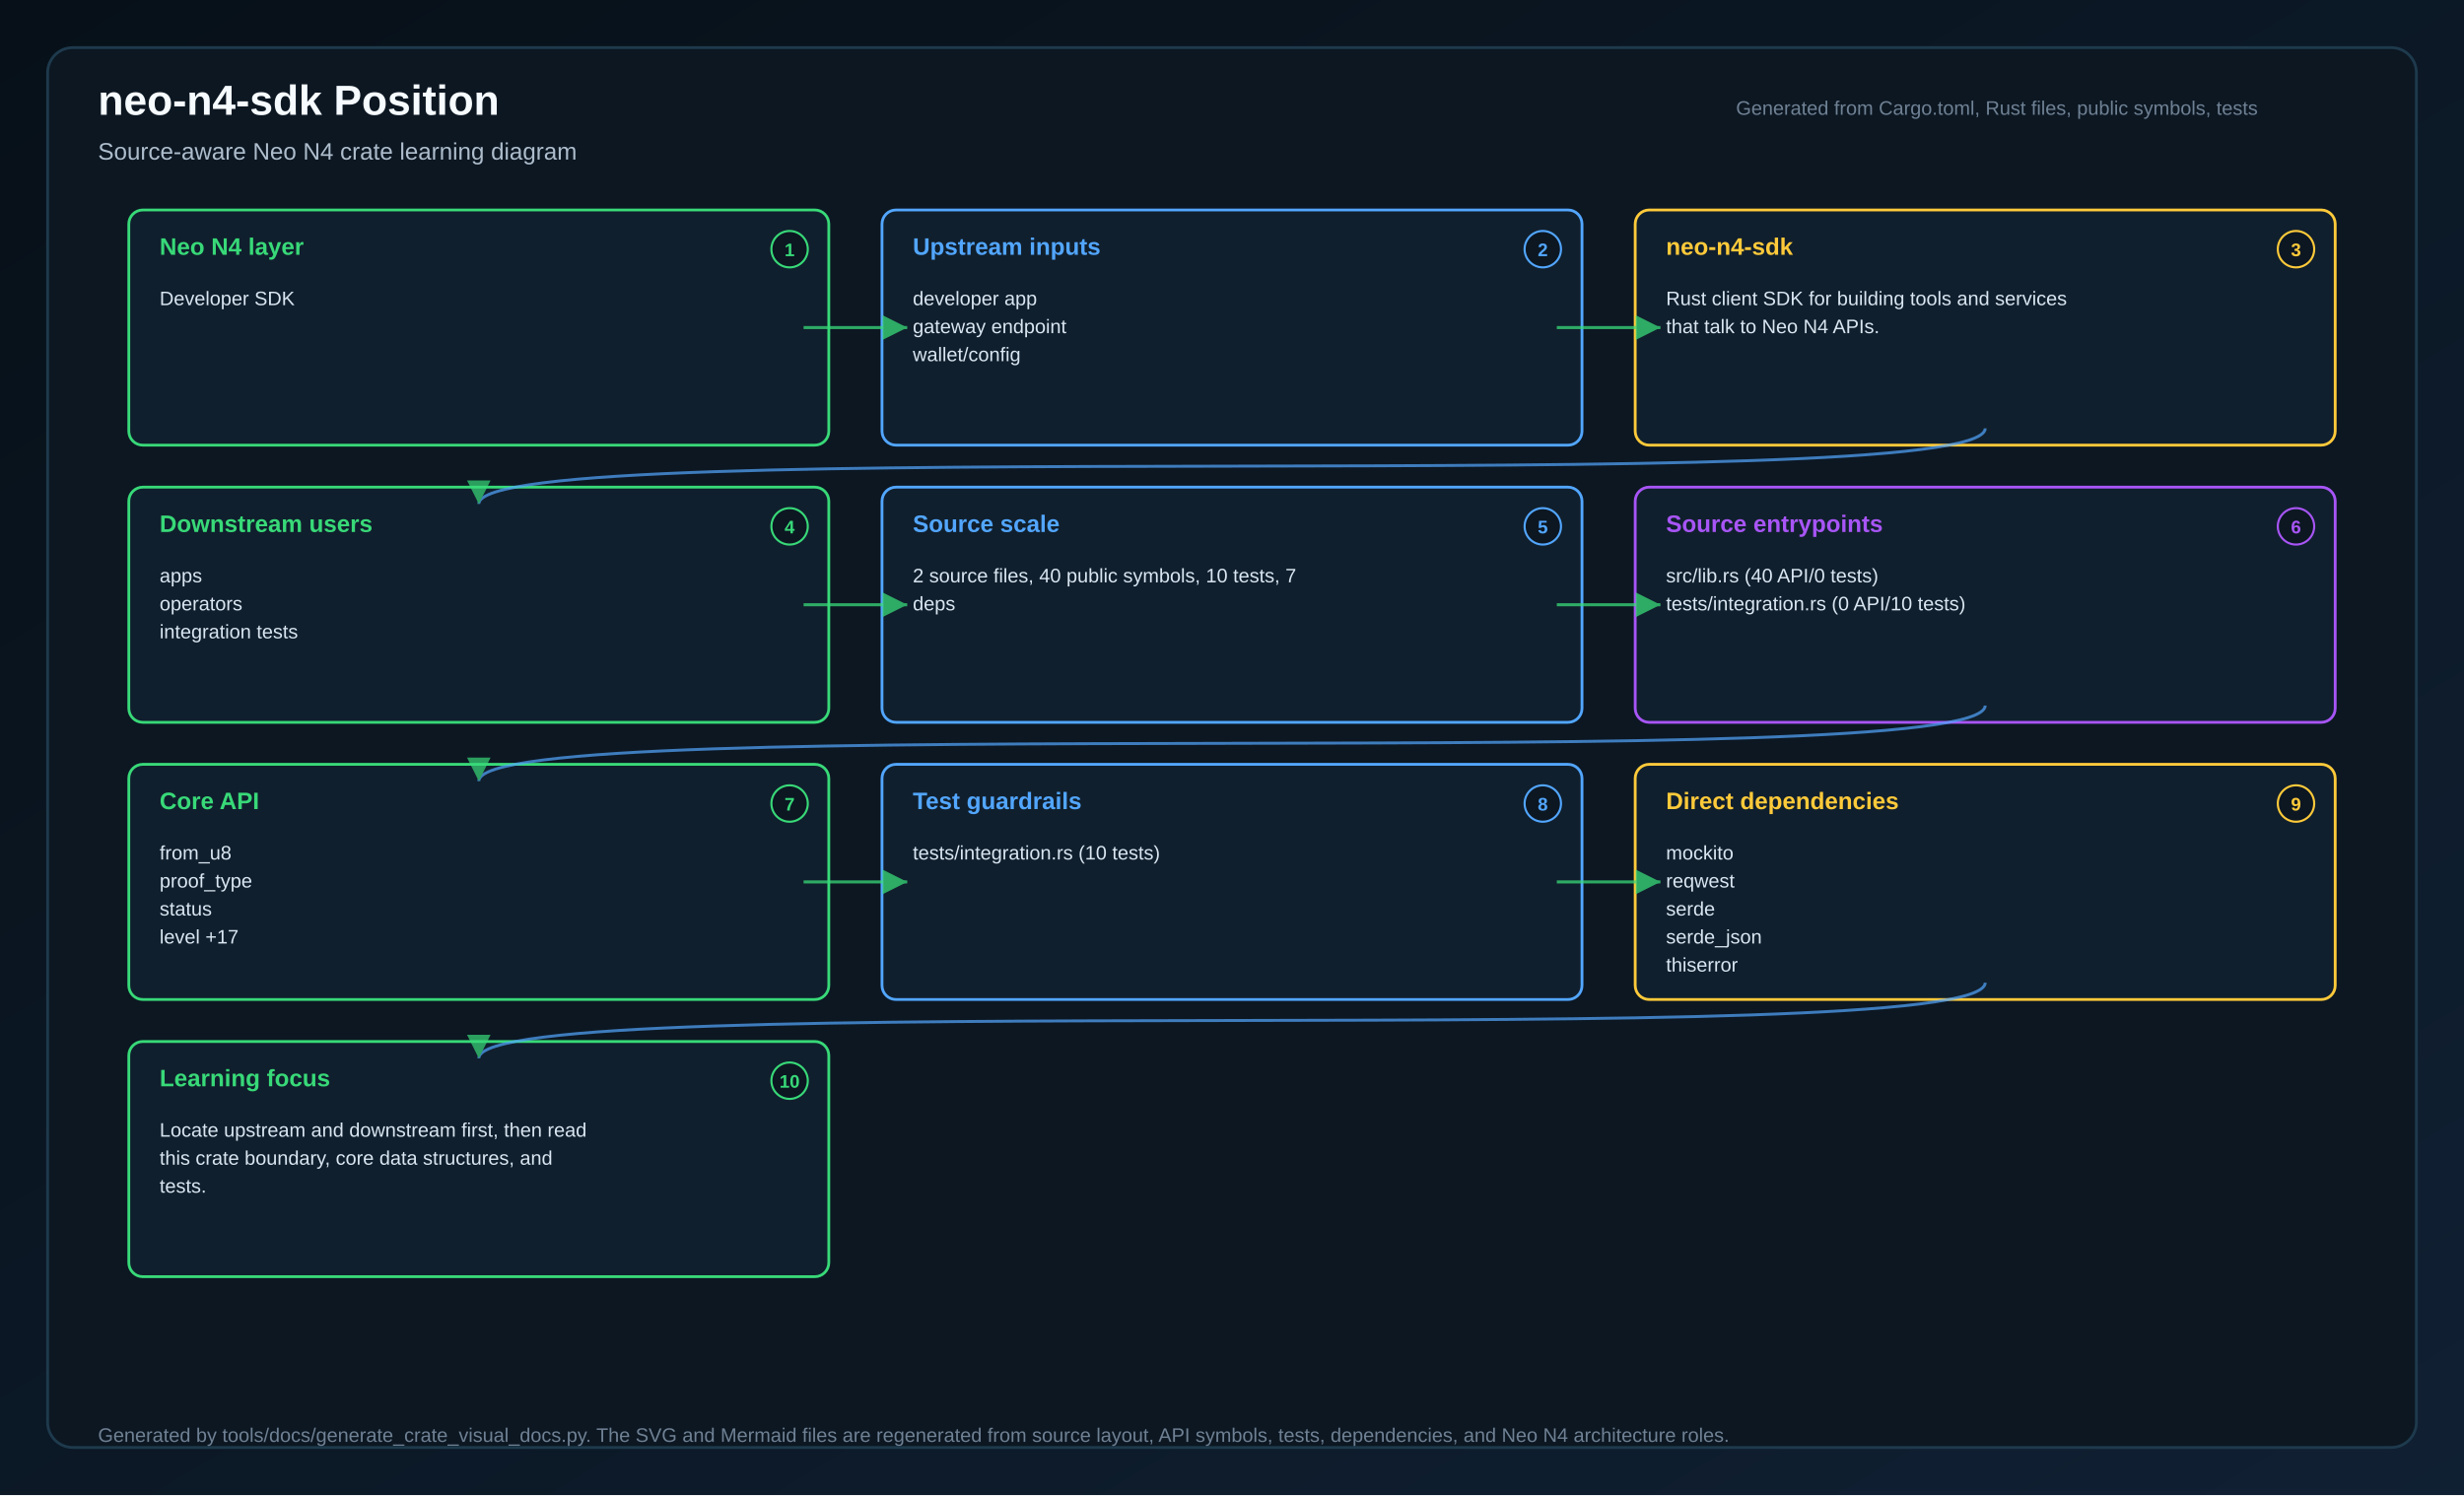
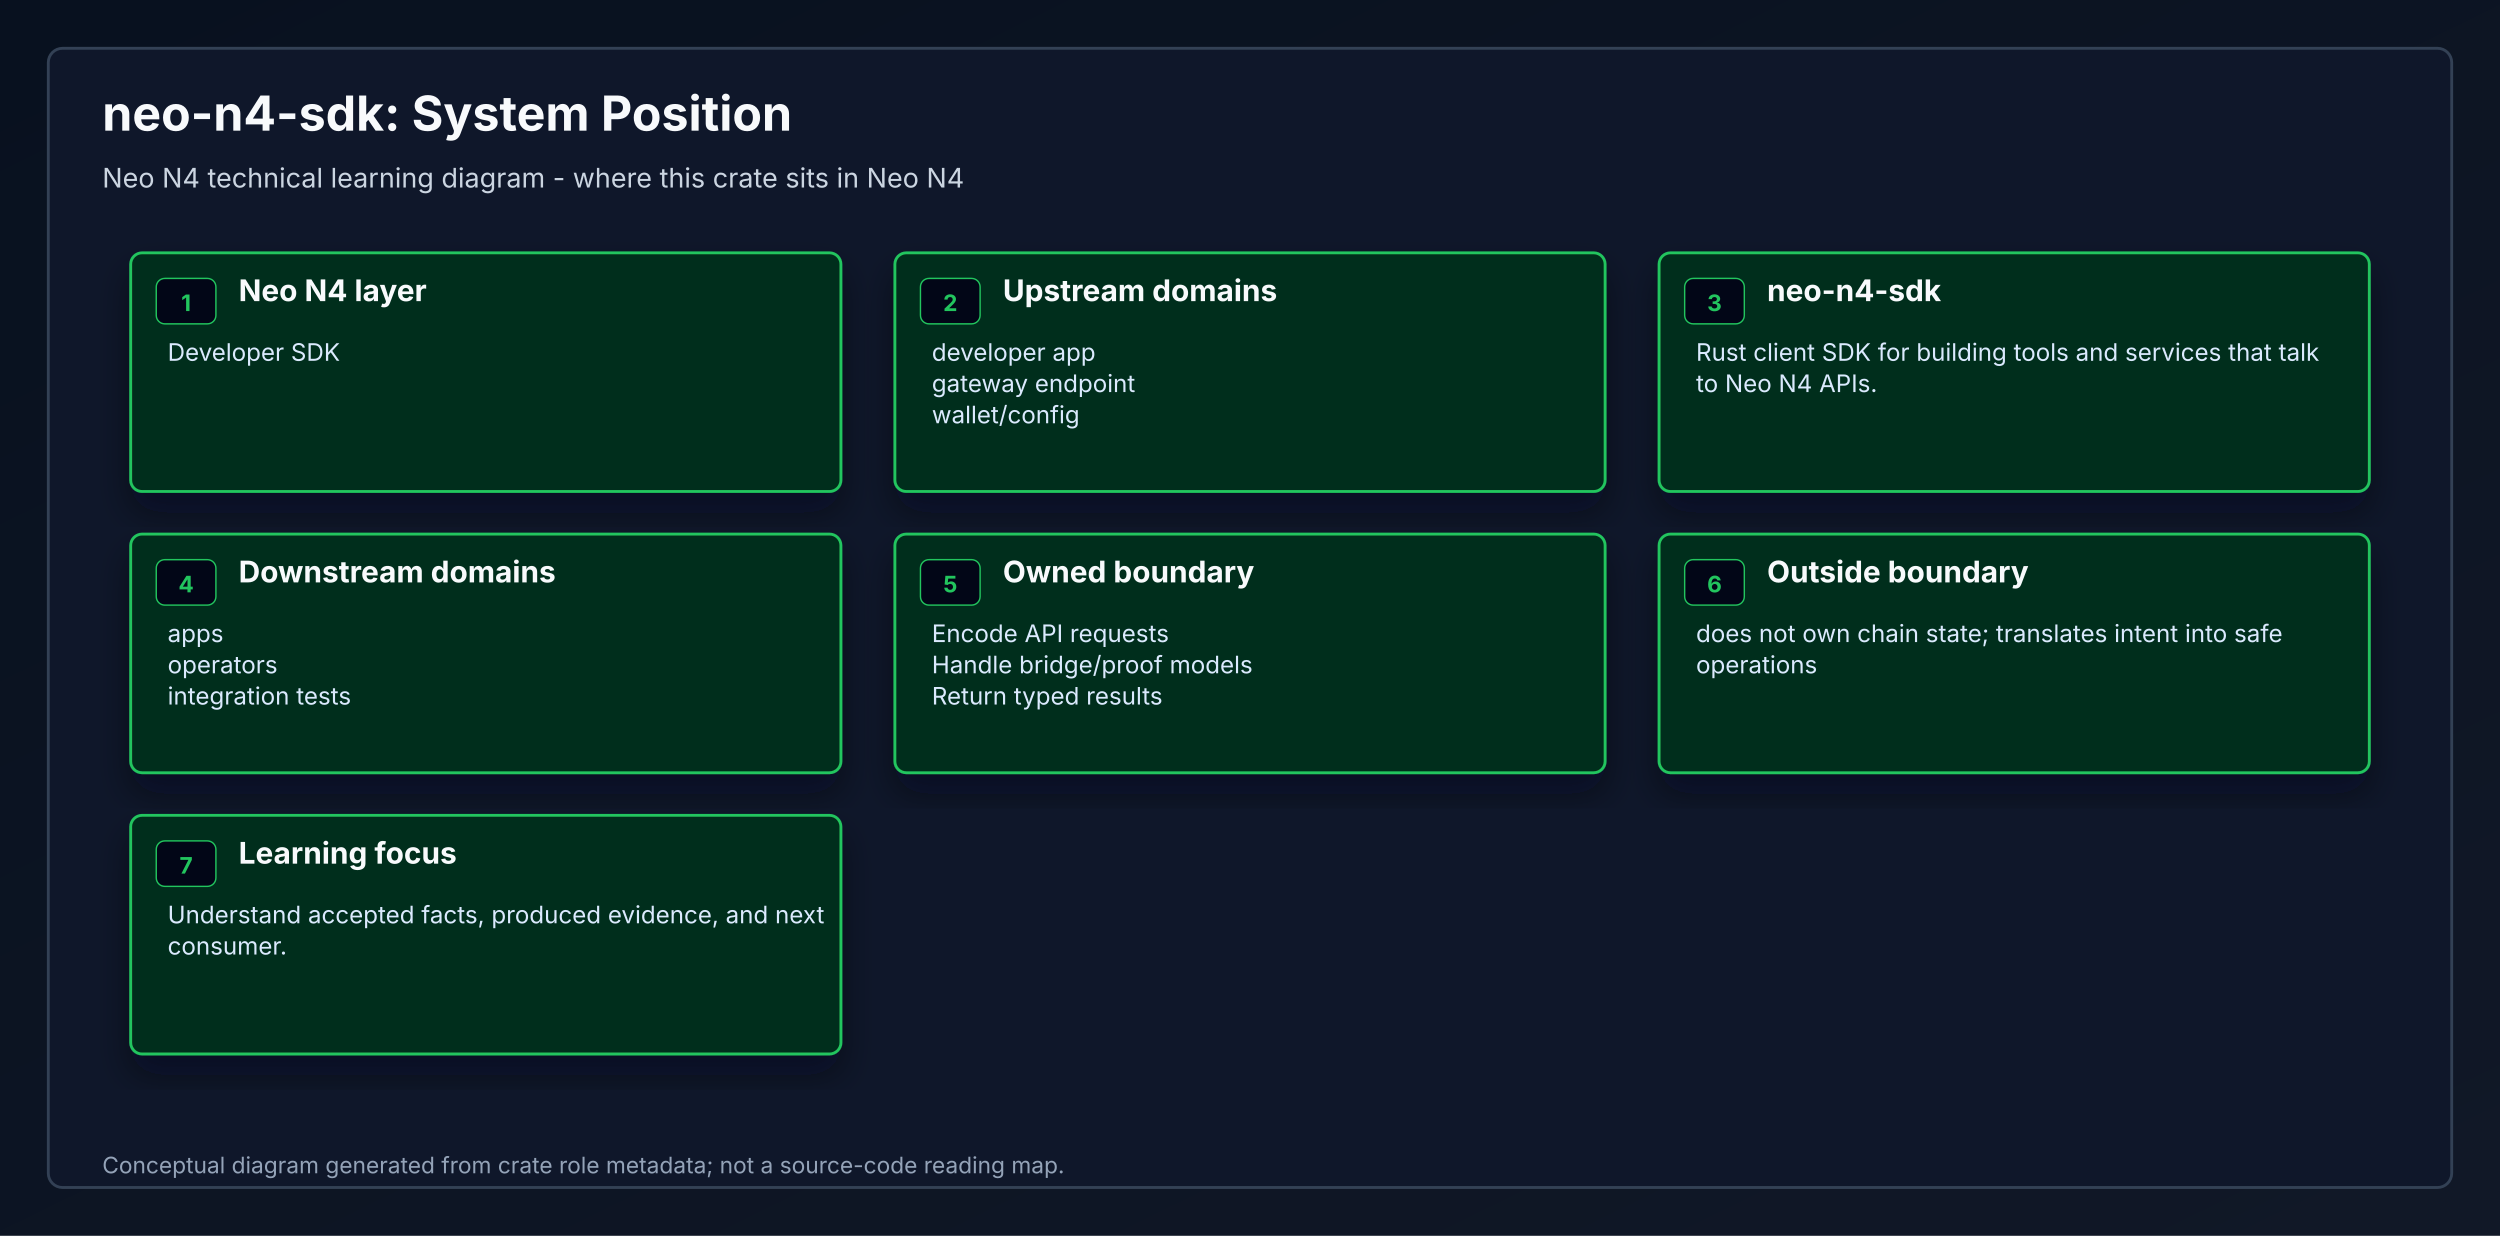
- <svg xmlns="http://www.w3.org/2000/svg" width="1760" height="1068" viewBox="0 0 1760 1068" role="img" aria-label="neo-n4-sdk Position">
+ <svg xmlns="http://www.w3.org/2000/svg" width="1760" height="870" viewBox="0 0 1760 870" role="img" aria-label="neo-n4-sdk System Position">
  <defs>
-     <linearGradient id="bg" x1="0" x2="1" y1="0" y2="1">
-       <stop offset="0" stop-color="#071018" />
-       <stop offset="1" stop-color="#102033" />
+     <linearGradient id="bg" x1="0" y1="0" x2="1" y2="1">
+       <stop offset="0%" stop-color="#08111f" />
+       <stop offset="100%" stop-color="#111827" />
    </linearGradient>
-     <marker id="arrow" markerWidth="12" markerHeight="12" refX="10" refY="6" orient="auto">
-       <path d="M2,2 L10,6 L2,10 Z" fill="#38d978" />
-     </marker>
+     <filter id="shadow" x="-15%" y="-15%" width="130%" height="130%">
+       <feDropShadow dx="0" dy="14" stdDeviation="12" flood-color="#020617" flood-opacity="0.42" />
+     </filter>
  </defs>
-   <rect x="0" y="0" width="1760" height="1068" fill="url(#bg)" />
-   <rect x="34" y="34" width="1692" height="1000" rx="18" fill="#0c1722" stroke="#1e3a4d" stroke-width="2" />
-   <text x="70" y="82" fill="#f6fbff" font-size="30" font-family="Segoe UI, Arial, sans-serif" font-weight="700">neo-n4-sdk Position</text>
-   <text x="70" y="114" fill="#aebdcc" font-size="17" font-family="Segoe UI, Arial, sans-serif">Source-aware Neo N4 crate learning diagram</text>
-   <text x="1240" y="82" fill="#6f8194" font-size="14" font-family="Segoe UI, Arial, sans-serif">Generated from Cargo.toml, Rust files, public symbols, tests</text>
-   <rect x="92" y="150" width="500" height="168" rx="10" fill="#101f2d" stroke="#38d978" stroke-width="2" />
-   <circle cx="564" cy="178" r="13" fill="#0c1722" stroke="#38d978" stroke-width="1.5" />
-   <text x="564" y="183" text-anchor="middle" fill="#38d978" font-size="13" font-family="Segoe UI, Arial, sans-serif" font-weight="700">1</text>
-   <text x="114" y="182" fill="#38d978" font-size="17" font-family="Segoe UI, Arial, sans-serif" font-weight="700">Neo N4 layer</text>
-   <text x="114" y="218" fill="#d9e6f2" font-size="14" font-family="Segoe UI, Arial, sans-serif">Developer SDK</text>
-   <rect x="630" y="150" width="500" height="168" rx="10" fill="#101f2d" stroke="#52a6ff" stroke-width="2" />
-   <circle cx="1102" cy="178" r="13" fill="#0c1722" stroke="#52a6ff" stroke-width="1.5" />
-   <text x="1102" y="183" text-anchor="middle" fill="#52a6ff" font-size="13" font-family="Segoe UI, Arial, sans-serif" font-weight="700">2</text>
-   <text x="652" y="182" fill="#52a6ff" font-size="17" font-family="Segoe UI, Arial, sans-serif" font-weight="700">Upstream inputs</text>
-   <text x="652" y="218" fill="#d9e6f2" font-size="14" font-family="Segoe UI, Arial, sans-serif">developer app</text>
-   <text x="652" y="238" fill="#d9e6f2" font-size="14" font-family="Segoe UI, Arial, sans-serif">gateway endpoint</text>
-   <text x="652" y="258" fill="#d9e6f2" font-size="14" font-family="Segoe UI, Arial, sans-serif">wallet/config</text>
-   <rect x="1168" y="150" width="500" height="168" rx="10" fill="#101f2d" stroke="#ffca3a" stroke-width="2" />
-   <circle cx="1640" cy="178" r="13" fill="#0c1722" stroke="#ffca3a" stroke-width="1.5" />
-   <text x="1640" y="183" text-anchor="middle" fill="#ffca3a" font-size="13" font-family="Segoe UI, Arial, sans-serif" font-weight="700">3</text>
-   <text x="1190" y="182" fill="#ffca3a" font-size="17" font-family="Segoe UI, Arial, sans-serif" font-weight="700">neo-n4-sdk</text>
-   <text x="1190" y="218" fill="#d9e6f2" font-size="14" font-family="Segoe UI, Arial, sans-serif">Rust client SDK for building tools and services</text>
-   <text x="1190" y="238" fill="#d9e6f2" font-size="14" font-family="Segoe UI, Arial, sans-serif">that talk to Neo N4 APIs.</text>
-   <rect x="92" y="348" width="500" height="168" rx="10" fill="#101f2d" stroke="#38d978" stroke-width="2" />
-   <circle cx="564" cy="376" r="13" fill="#0c1722" stroke="#38d978" stroke-width="1.5" />
-   <text x="564" y="381" text-anchor="middle" fill="#38d978" font-size="13" font-family="Segoe UI, Arial, sans-serif" font-weight="700">4</text>
-   <text x="114" y="380" fill="#38d978" font-size="17" font-family="Segoe UI, Arial, sans-serif" font-weight="700">Downstream users</text>
-   <text x="114" y="416" fill="#d9e6f2" font-size="14" font-family="Segoe UI, Arial, sans-serif">apps</text>
-   <text x="114" y="436" fill="#d9e6f2" font-size="14" font-family="Segoe UI, Arial, sans-serif">operators</text>
-   <text x="114" y="456" fill="#d9e6f2" font-size="14" font-family="Segoe UI, Arial, sans-serif">integration tests</text>
-   <rect x="630" y="348" width="500" height="168" rx="10" fill="#101f2d" stroke="#52a6ff" stroke-width="2" />
-   <circle cx="1102" cy="376" r="13" fill="#0c1722" stroke="#52a6ff" stroke-width="1.5" />
-   <text x="1102" y="381" text-anchor="middle" fill="#52a6ff" font-size="13" font-family="Segoe UI, Arial, sans-serif" font-weight="700">5</text>
-   <text x="652" y="380" fill="#52a6ff" font-size="17" font-family="Segoe UI, Arial, sans-serif" font-weight="700">Source scale</text>
-   <text x="652" y="416" fill="#d9e6f2" font-size="14" font-family="Segoe UI, Arial, sans-serif">2 source files, 40 public symbols, 10 tests, 7</text>
-   <text x="652" y="436" fill="#d9e6f2" font-size="14" font-family="Segoe UI, Arial, sans-serif">deps</text>
-   <rect x="1168" y="348" width="500" height="168" rx="10" fill="#101f2d" stroke="#a855f7" stroke-width="2" />
-   <circle cx="1640" cy="376" r="13" fill="#0c1722" stroke="#a855f7" stroke-width="1.5" />
-   <text x="1640" y="381" text-anchor="middle" fill="#a855f7" font-size="13" font-family="Segoe UI, Arial, sans-serif" font-weight="700">6</text>
-   <text x="1190" y="380" fill="#a855f7" font-size="17" font-family="Segoe UI, Arial, sans-serif" font-weight="700">Source entrypoints</text>
-   <text x="1190" y="416" fill="#d9e6f2" font-size="14" font-family="Segoe UI, Arial, sans-serif">src/lib.rs (40 API/0 tests)</text>
-   <text x="1190" y="436" fill="#d9e6f2" font-size="14" font-family="Segoe UI, Arial, sans-serif">tests/integration.rs (0 API/10 tests)</text>
-   <rect x="92" y="546" width="500" height="168" rx="10" fill="#101f2d" stroke="#38d978" stroke-width="2" />
-   <circle cx="564" cy="574" r="13" fill="#0c1722" stroke="#38d978" stroke-width="1.5" />
-   <text x="564" y="579" text-anchor="middle" fill="#38d978" font-size="13" font-family="Segoe UI, Arial, sans-serif" font-weight="700">7</text>
-   <text x="114" y="578" fill="#38d978" font-size="17" font-family="Segoe UI, Arial, sans-serif" font-weight="700">Core API</text>
-   <text x="114" y="614" fill="#d9e6f2" font-size="14" font-family="Segoe UI, Arial, sans-serif">from_u8</text>
-   <text x="114" y="634" fill="#d9e6f2" font-size="14" font-family="Segoe UI, Arial, sans-serif">proof_type</text>
-   <text x="114" y="654" fill="#d9e6f2" font-size="14" font-family="Segoe UI, Arial, sans-serif">status</text>
-   <text x="114" y="674" fill="#d9e6f2" font-size="14" font-family="Segoe UI, Arial, sans-serif">level +17</text>
-   <rect x="630" y="546" width="500" height="168" rx="10" fill="#101f2d" stroke="#52a6ff" stroke-width="2" />
-   <circle cx="1102" cy="574" r="13" fill="#0c1722" stroke="#52a6ff" stroke-width="1.5" />
-   <text x="1102" y="579" text-anchor="middle" fill="#52a6ff" font-size="13" font-family="Segoe UI, Arial, sans-serif" font-weight="700">8</text>
-   <text x="652" y="578" fill="#52a6ff" font-size="17" font-family="Segoe UI, Arial, sans-serif" font-weight="700">Test guardrails</text>
-   <text x="652" y="614" fill="#d9e6f2" font-size="14" font-family="Segoe UI, Arial, sans-serif">tests/integration.rs (10 tests)</text>
-   <rect x="1168" y="546" width="500" height="168" rx="10" fill="#101f2d" stroke="#ffca3a" stroke-width="2" />
-   <circle cx="1640" cy="574" r="13" fill="#0c1722" stroke="#ffca3a" stroke-width="1.5" />
-   <text x="1640" y="579" text-anchor="middle" fill="#ffca3a" font-size="13" font-family="Segoe UI, Arial, sans-serif" font-weight="700">9</text>
-   <text x="1190" y="578" fill="#ffca3a" font-size="17" font-family="Segoe UI, Arial, sans-serif" font-weight="700">Direct dependencies</text>
-   <text x="1190" y="614" fill="#d9e6f2" font-size="14" font-family="Segoe UI, Arial, sans-serif">mockito</text>
-   <text x="1190" y="634" fill="#d9e6f2" font-size="14" font-family="Segoe UI, Arial, sans-serif">reqwest</text>
-   <text x="1190" y="654" fill="#d9e6f2" font-size="14" font-family="Segoe UI, Arial, sans-serif">serde</text>
-   <text x="1190" y="674" fill="#d9e6f2" font-size="14" font-family="Segoe UI, Arial, sans-serif">serde_json</text>
-   <text x="1190" y="694" fill="#d9e6f2" font-size="14" font-family="Segoe UI, Arial, sans-serif">thiserror</text>
-   <rect x="92" y="744" width="500" height="168" rx="10" fill="#101f2d" stroke="#38d978" stroke-width="2" />
-   <circle cx="564" cy="772" r="13" fill="#0c1722" stroke="#38d978" stroke-width="1.5" />
-   <text x="564" y="777" text-anchor="middle" fill="#38d978" font-size="13" font-family="Segoe UI, Arial, sans-serif" font-weight="700">10</text>
-   <text x="114" y="776" fill="#38d978" font-size="17" font-family="Segoe UI, Arial, sans-serif" font-weight="700">Learning focus</text>
-   <text x="114" y="812" fill="#d9e6f2" font-size="14" font-family="Segoe UI, Arial, sans-serif">Locate upstream and downstream first, then read</text>
-   <text x="114" y="832" fill="#d9e6f2" font-size="14" font-family="Segoe UI, Arial, sans-serif">this crate boundary, core data structures, and</text>
-   <text x="114" y="852" fill="#d9e6f2" font-size="14" font-family="Segoe UI, Arial, sans-serif">tests.</text>
-   <line x1="574" y1="234" x2="648" y2="234" stroke="#38d978" stroke-width="2.2" marker-end="url(#arrow)" opacity="0.75" />
-   <line x1="1112" y1="234" x2="1186" y2="234" stroke="#38d978" stroke-width="2.2" marker-end="url(#arrow)" opacity="0.75" />
-   <line x1="574" y1="432" x2="648" y2="432" stroke="#38d978" stroke-width="2.2" marker-end="url(#arrow)" opacity="0.75" />
-   <line x1="1112" y1="432" x2="1186" y2="432" stroke="#38d978" stroke-width="2.2" marker-end="url(#arrow)" opacity="0.75" />
-   <line x1="574" y1="630" x2="648" y2="630" stroke="#38d978" stroke-width="2.2" marker-end="url(#arrow)" opacity="0.75" />
-   <line x1="1112" y1="630" x2="1186" y2="630" stroke="#38d978" stroke-width="2.2" marker-end="url(#arrow)" opacity="0.75" />
-   <path d="M1418 306 C1418 358, 342 308, 342 360" stroke="#52a6ff" stroke-width="2.1" fill="none" marker-end="url(#arrow)" opacity="0.7" />
-   <path d="M1418 504 C1418 556, 342 506, 342 558" stroke="#52a6ff" stroke-width="2.1" fill="none" marker-end="url(#arrow)" opacity="0.7" />
-   <path d="M1418 702 C1418 754, 342 704, 342 756" stroke="#52a6ff" stroke-width="2.1" fill="none" marker-end="url(#arrow)" opacity="0.7" />
-   <text x="70" y="1030" fill="#6f8194" font-size="14" font-family="Segoe UI, Arial, sans-serif">Generated by tools/docs/generate_crate_visual_docs.py. The SVG and Mermaid files are regenerated from source layout, API symbols, tests, dependencies, and Neo N4 architecture roles.</text>
+   <rect width="1760" height="100%" fill="url(#bg)" />
+   <rect x="34" y="34" width="1692" height="802" rx="10" fill="#0f172a" stroke="#334155" stroke-width="2" />
+   <text x="72" y="92" fill="#f8fafc" font-family="Inter,Segoe UI,Arial,sans-serif" font-size="34" font-weight="700">neo-n4-sdk: System Position</text>
+   <text x="72" y="132" fill="#cbd5e1" font-family="Inter,Segoe UI,Arial,sans-serif" font-size="19">Neo N4 technical learning diagram - where this crate sits in Neo N4</text>
+   <rect x="92" y="178" width="500" height="168" rx="8" fill="#052e1a" stroke="#22c55e" stroke-width="2" filter="url(#shadow)" />
+   <rect x="110" y="196" width="42" height="32" rx="6" fill="#020617" stroke="#22c55e" stroke-width="1" />
+   <text x="131" y="219" text-anchor="middle" fill="#22c55e" font-family="Inter,Segoe UI,Arial,sans-serif" font-size="16" font-weight="700">1</text>
+   <text x="168" y="212" fill="#f8fafc" font-family="Inter,Segoe UI,Arial,sans-serif" font-size="21" font-weight="700">Neo N4 layer</text>
+   <text x="118" y="254" fill="#dbeafe" font-family="Inter,Segoe UI,Arial,sans-serif" font-size="17">Developer SDK</text>
+   <rect x="630" y="178" width="500" height="168" rx="8" fill="#052e1a" stroke="#22c55e" stroke-width="2" filter="url(#shadow)" />
+   <rect x="648" y="196" width="42" height="32" rx="6" fill="#020617" stroke="#22c55e" stroke-width="1" />
+   <text x="669" y="219" text-anchor="middle" fill="#22c55e" font-family="Inter,Segoe UI,Arial,sans-serif" font-size="16" font-weight="700">2</text>
+   <text x="706" y="212" fill="#f8fafc" font-family="Inter,Segoe UI,Arial,sans-serif" font-size="21" font-weight="700">Upstream domains</text>
+   <text x="656" y="254" fill="#dbeafe" font-family="Inter,Segoe UI,Arial,sans-serif" font-size="17">developer app</text>
+   <text x="656" y="276" fill="#dbeafe" font-family="Inter,Segoe UI,Arial,sans-serif" font-size="17">gateway endpoint</text>
+   <text x="656" y="298" fill="#dbeafe" font-family="Inter,Segoe UI,Arial,sans-serif" font-size="17">wallet/config</text>
+   <rect x="1168" y="178" width="500" height="168" rx="8" fill="#052e1a" stroke="#22c55e" stroke-width="2" filter="url(#shadow)" />
+   <rect x="1186" y="196" width="42" height="32" rx="6" fill="#020617" stroke="#22c55e" stroke-width="1" />
+   <text x="1207" y="219" text-anchor="middle" fill="#22c55e" font-family="Inter,Segoe UI,Arial,sans-serif" font-size="16" font-weight="700">3</text>
+   <text x="1244" y="212" fill="#f8fafc" font-family="Inter,Segoe UI,Arial,sans-serif" font-size="21" font-weight="700">neo-n4-sdk</text>
+   <text x="1194" y="254" fill="#dbeafe" font-family="Inter,Segoe UI,Arial,sans-serif" font-size="17">Rust client SDK for building tools and services that talk</text>
+   <text x="1194" y="276" fill="#dbeafe" font-family="Inter,Segoe UI,Arial,sans-serif" font-size="17">to Neo N4 APIs.</text>
+   <rect x="92" y="376" width="500" height="168" rx="8" fill="#052e1a" stroke="#22c55e" stroke-width="2" filter="url(#shadow)" />
+   <rect x="110" y="394" width="42" height="32" rx="6" fill="#020617" stroke="#22c55e" stroke-width="1" />
+   <text x="131" y="417" text-anchor="middle" fill="#22c55e" font-family="Inter,Segoe UI,Arial,sans-serif" font-size="16" font-weight="700">4</text>
+   <text x="168" y="410" fill="#f8fafc" font-family="Inter,Segoe UI,Arial,sans-serif" font-size="21" font-weight="700">Downstream domains</text>
+   <text x="118" y="452" fill="#dbeafe" font-family="Inter,Segoe UI,Arial,sans-serif" font-size="17">apps</text>
+   <text x="118" y="474" fill="#dbeafe" font-family="Inter,Segoe UI,Arial,sans-serif" font-size="17">operators</text>
+   <text x="118" y="496" fill="#dbeafe" font-family="Inter,Segoe UI,Arial,sans-serif" font-size="17">integration tests</text>
+   <rect x="630" y="376" width="500" height="168" rx="8" fill="#052e1a" stroke="#22c55e" stroke-width="2" filter="url(#shadow)" />
+   <rect x="648" y="394" width="42" height="32" rx="6" fill="#020617" stroke="#22c55e" stroke-width="1" />
+   <text x="669" y="417" text-anchor="middle" fill="#22c55e" font-family="Inter,Segoe UI,Arial,sans-serif" font-size="16" font-weight="700">5</text>
+   <text x="706" y="410" fill="#f8fafc" font-family="Inter,Segoe UI,Arial,sans-serif" font-size="21" font-weight="700">Owned boundary</text>
+   <text x="656" y="452" fill="#dbeafe" font-family="Inter,Segoe UI,Arial,sans-serif" font-size="17">Encode API requests</text>
+   <text x="656" y="474" fill="#dbeafe" font-family="Inter,Segoe UI,Arial,sans-serif" font-size="17">Handle bridge/proof models</text>
+   <text x="656" y="496" fill="#dbeafe" font-family="Inter,Segoe UI,Arial,sans-serif" font-size="17">Return typed results</text>
+   <rect x="1168" y="376" width="500" height="168" rx="8" fill="#052e1a" stroke="#22c55e" stroke-width="2" filter="url(#shadow)" />
+   <rect x="1186" y="394" width="42" height="32" rx="6" fill="#020617" stroke="#22c55e" stroke-width="1" />
+   <text x="1207" y="417" text-anchor="middle" fill="#22c55e" font-family="Inter,Segoe UI,Arial,sans-serif" font-size="16" font-weight="700">6</text>
+   <text x="1244" y="410" fill="#f8fafc" font-family="Inter,Segoe UI,Arial,sans-serif" font-size="21" font-weight="700">Outside boundary</text>
+   <text x="1194" y="452" fill="#dbeafe" font-family="Inter,Segoe UI,Arial,sans-serif" font-size="17">does not own chain state; translates intent into safe</text>
+   <text x="1194" y="474" fill="#dbeafe" font-family="Inter,Segoe UI,Arial,sans-serif" font-size="17">operations</text>
+   <rect x="92" y="574" width="500" height="168" rx="8" fill="#052e1a" stroke="#22c55e" stroke-width="2" filter="url(#shadow)" />
+   <rect x="110" y="592" width="42" height="32" rx="6" fill="#020617" stroke="#22c55e" stroke-width="1" />
+   <text x="131" y="615" text-anchor="middle" fill="#22c55e" font-family="Inter,Segoe UI,Arial,sans-serif" font-size="16" font-weight="700">7</text>
+   <text x="168" y="608" fill="#f8fafc" font-family="Inter,Segoe UI,Arial,sans-serif" font-size="21" font-weight="700">Learning focus</text>
+   <text x="118" y="650" fill="#dbeafe" font-family="Inter,Segoe UI,Arial,sans-serif" font-size="17">Understand accepted facts, produced evidence, and next</text>
+   <text x="118" y="672" fill="#dbeafe" font-family="Inter,Segoe UI,Arial,sans-serif" font-size="17">consumer.</text>
+   <text x="72" y="826" fill="#94a3b8" font-family="Inter,Segoe UI,Arial,sans-serif" font-size="16">Conceptual diagram generated from crate role metadata; not a source-code reading map.</text>
</svg>
